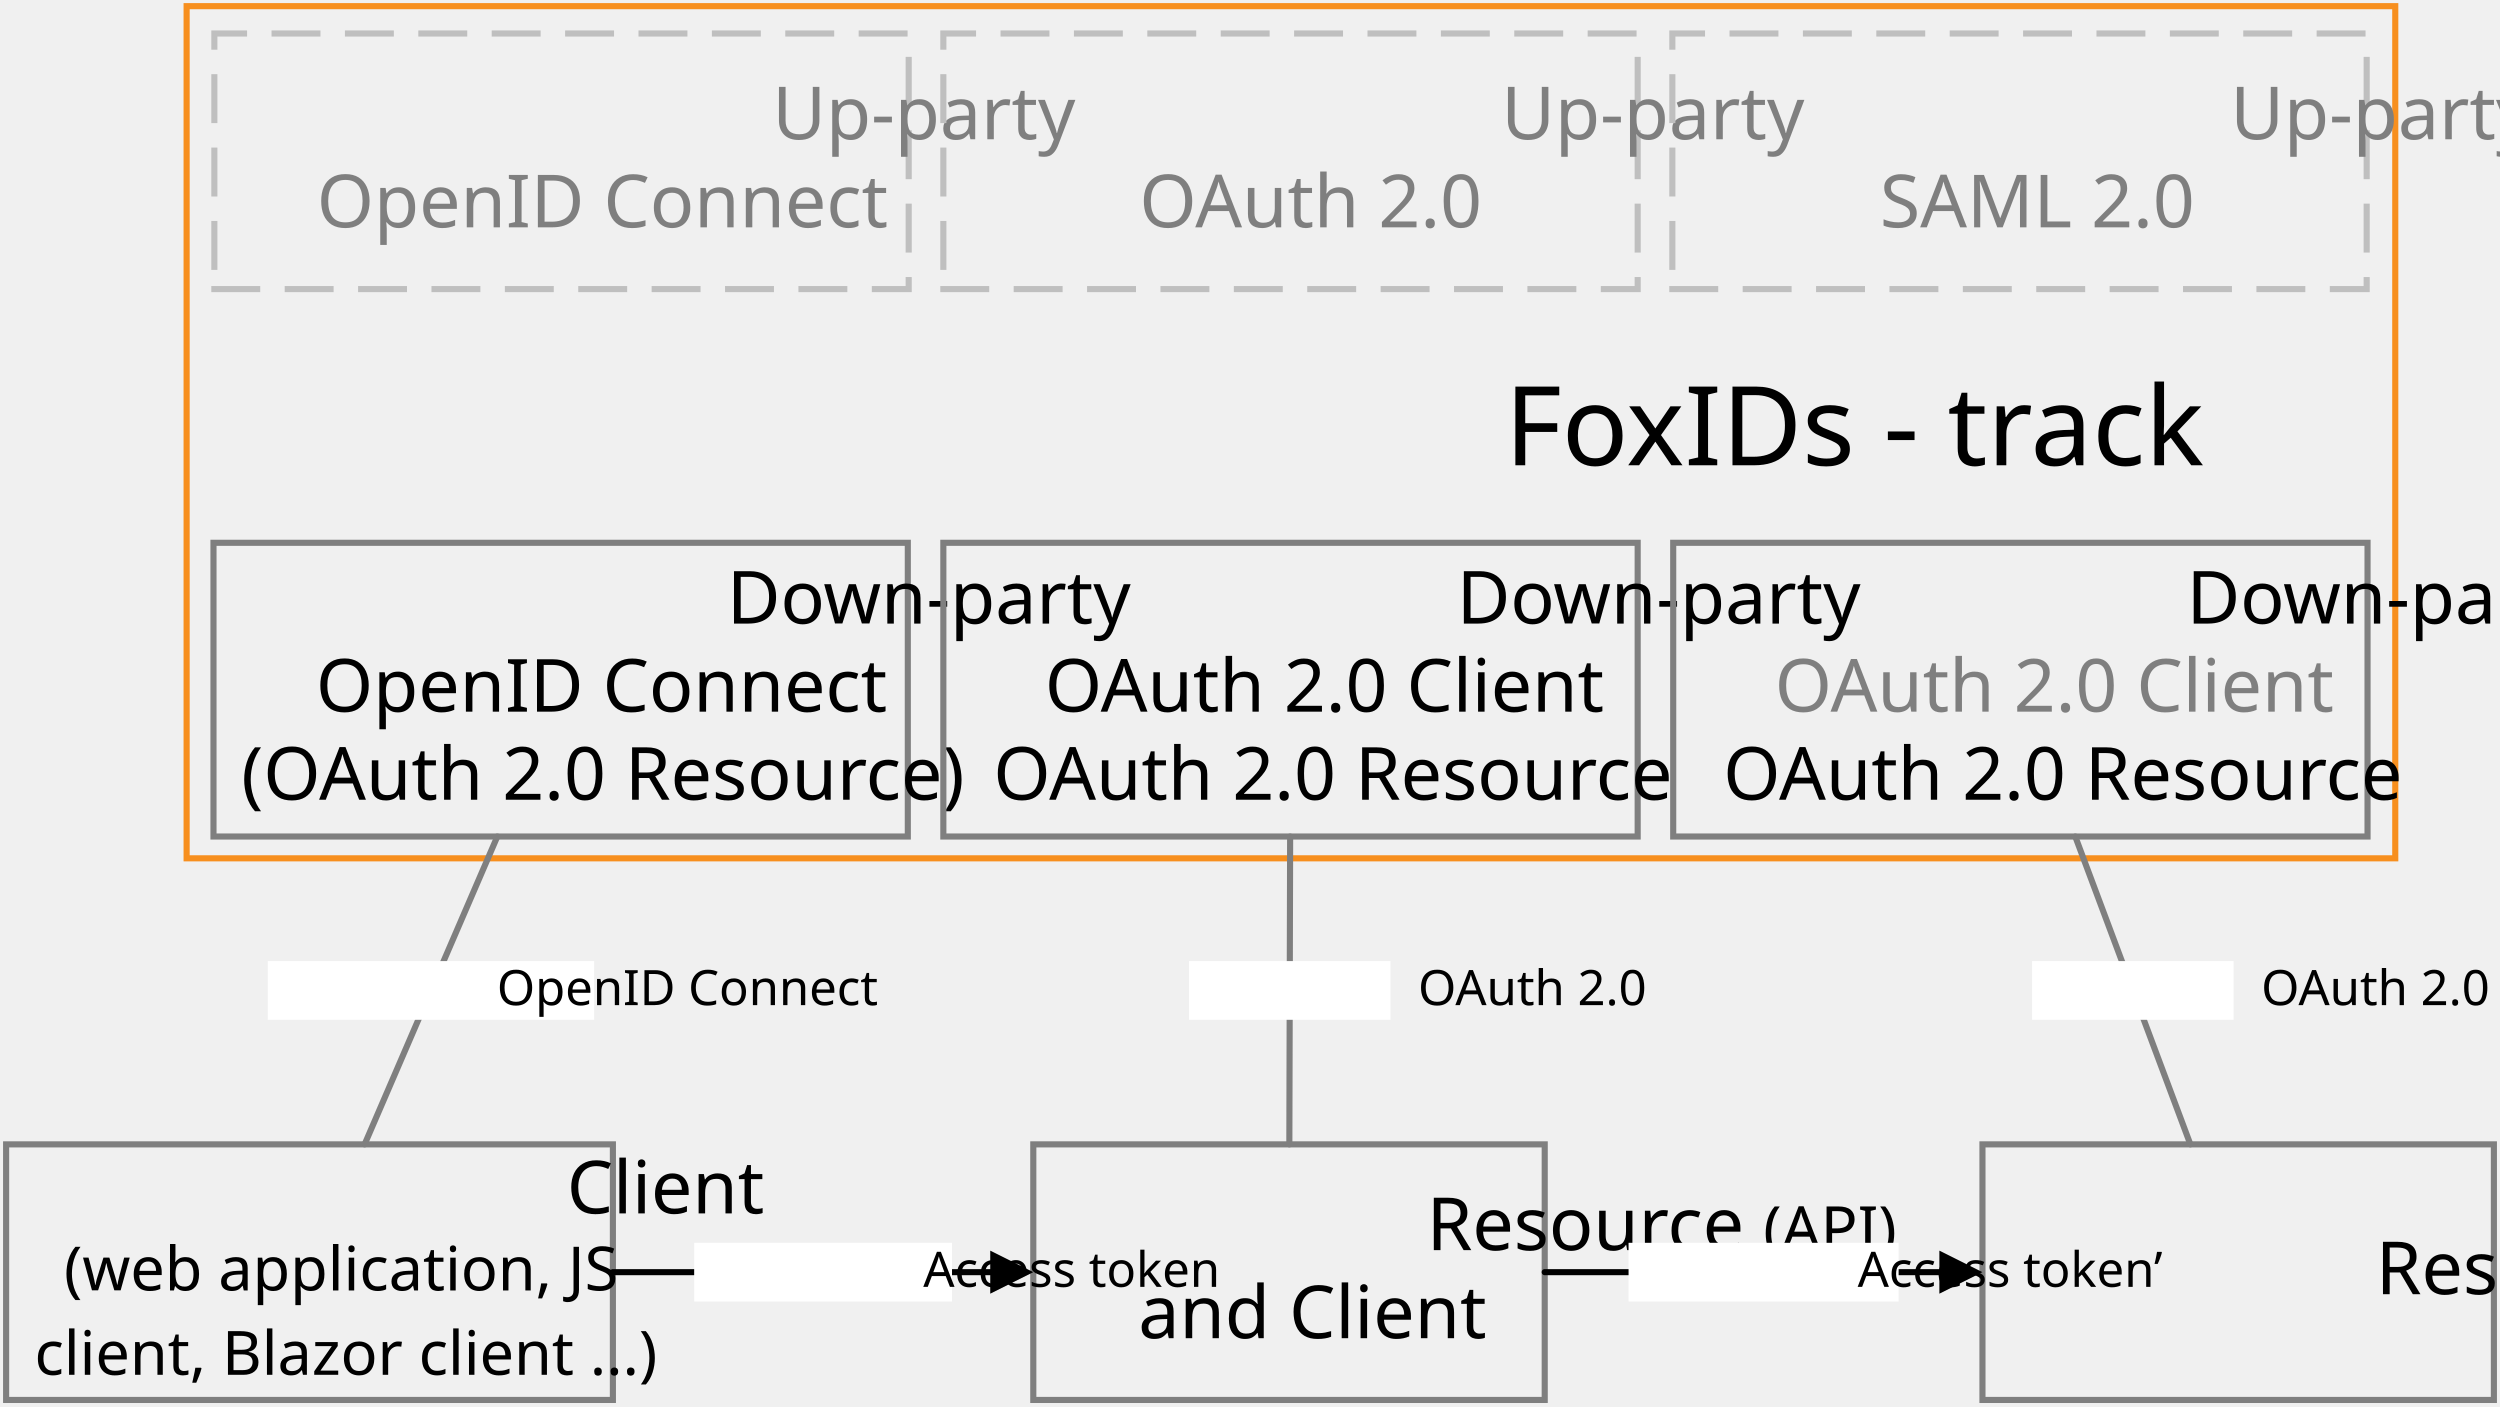
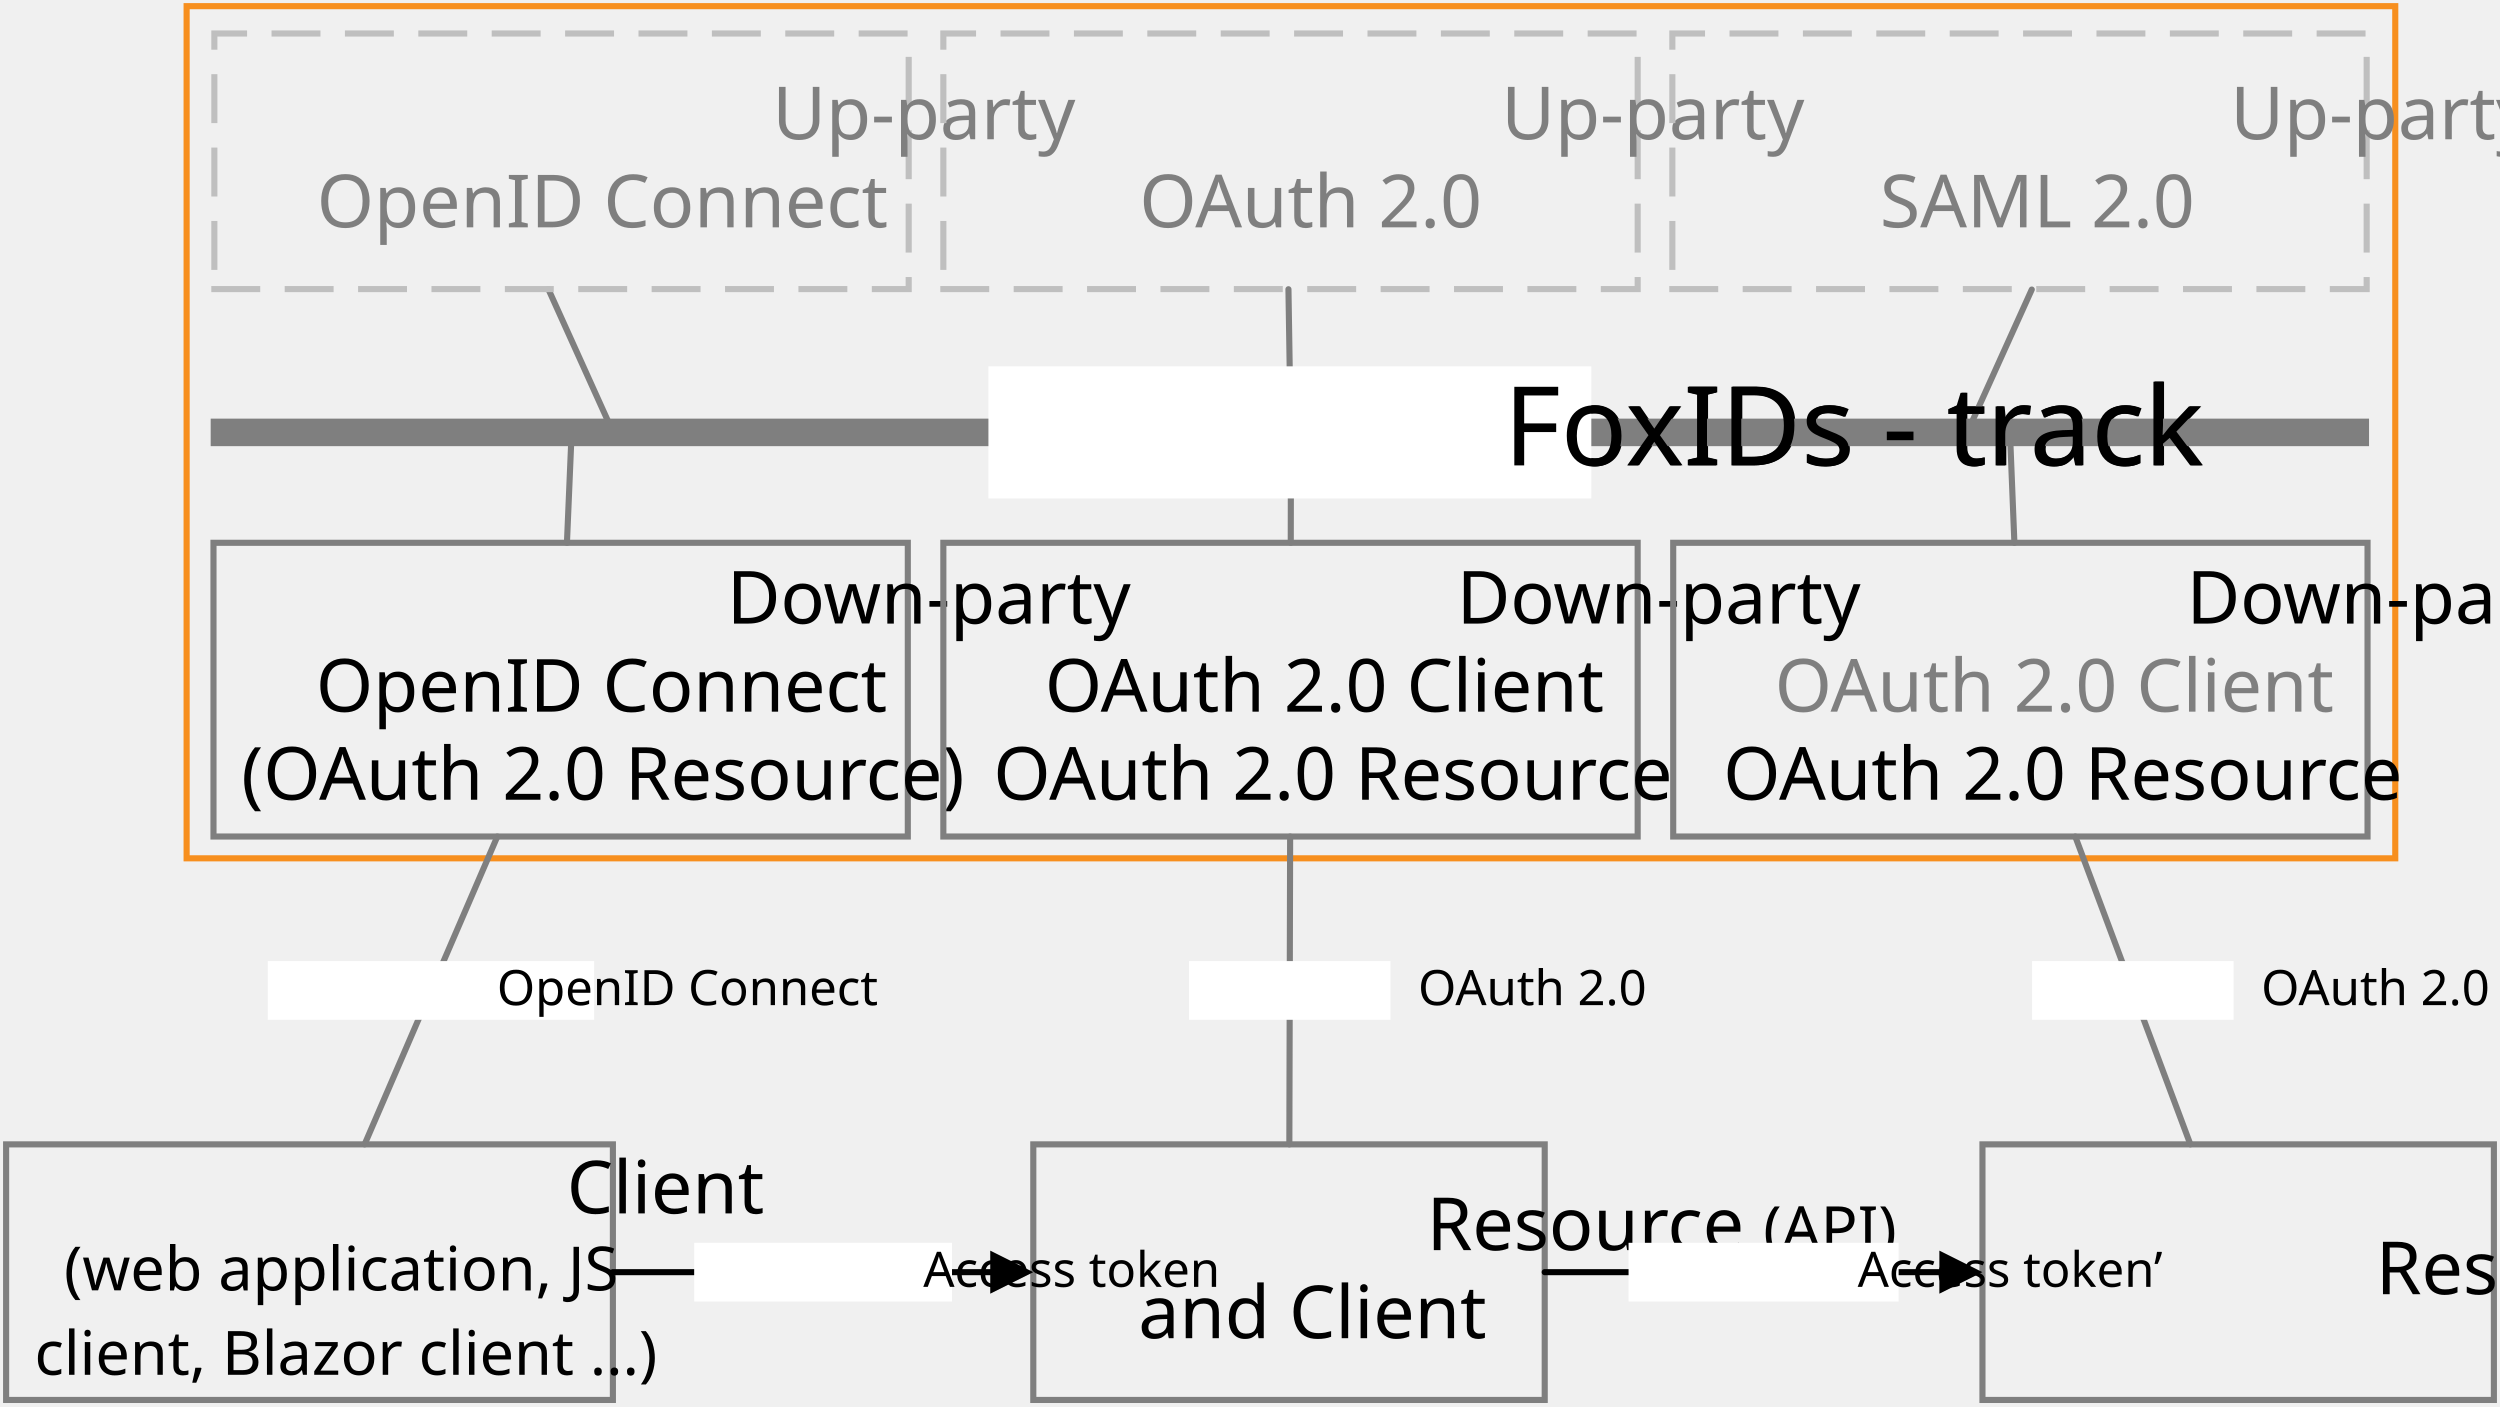
- <svg xmlns="http://www.w3.org/2000/svg" xmlns:ns1="http://schemas.microsoft.com/visio/2003/SVGExtensions/" xmlns:xlink="http://www.w3.org/1999/xlink" width="5.677in" height="3.193in" viewBox="0 0 408.772 229.897" xml:space="preserve" color-interpolation-filters="sRGB" class="st16">
+ <svg xmlns="http://www.w3.org/2000/svg" xmlns:ns1="http://schemas.microsoft.com/visio/2003/SVGExtensions/" xmlns:xlink="http://www.w3.org/1999/xlink" width="5.677in" height="3.193in" viewBox="0 0 408.772 229.897" xml:space="preserve" color-interpolation-filters="sRGB" class="st18">
  <ns1:documentProperties ns1:langID="1033" ns1:metric="true" ns1:viewMarkup="false" />
  <style type="text/css">
	
		.st1 {fill:none;stroke:#f78f1e;stroke-width:1}
		.st2 {fill:#000000;font-family:Calibri;font-size:1.5em}
- 		.st3 {fill:none;stroke:#bfbfbf;stroke-dasharray:7,5;stroke-width:1}
- 		.st4 {fill:#7f7f7f;font-family:Calibri;font-size:1em}
+ 		.st3 {fill:none;stroke:#7f7f7f;stroke-width:1}
+ 		.st4 {fill:#000000;font-family:Calibri;font-size:1em}
		.st5 {font-size:1em}
- 		.st6 {fill:none;stroke:#7f7f7f;stroke-width:1}
- 		.st7 {fill:#000000;font-family:Calibri;font-size:1em}
- 		.st8 {font-size:0.833em}
- 		.st9 {stroke:#7f7f7f;stroke-linecap:round;stroke-linejoin:round;stroke-width:1}
- 		.st10 {fill:#ffffff;stroke:none;stroke-linecap:butt}
- 		.st11 {fill:#000000;font-family:Calibri;font-size:0.667em}
- 		.st12 {fill:#ffffff;stroke:none;stroke-linecap:butt;stroke-width:7.2}
- 		.st13 {fill:#7f7f7f;font-size:1em}
- 		.st14 {marker-end:url(#mrkr4-65);stroke:#000000;stroke-linecap:round;stroke-linejoin:round;stroke-width:1}
- 		.st15 {fill:#000000;fill-opacity:1;stroke:#000000;stroke-opacity:1;stroke-width:0.284}
- 		.st16 {fill:none;fill-rule:evenodd;font-size:12px;overflow:visible;stroke-linecap:square;stroke-miterlimit:3}
+ 		.st6 {font-size:0.833em}
+ 		.st7 {stroke:#7f7f7f;stroke-linecap:round;stroke-linejoin:round;stroke-width:1}
+ 		.st8 {fill:#ffffff;stroke:none;stroke-linecap:butt}
+ 		.st9 {fill:#000000;font-family:Calibri;font-size:0.667em}
+ 		.st10 {fill:#ffffff;stroke:none;stroke-linecap:butt;stroke-width:7.2}
+ 		.st11 {fill:#7f7f7f;font-size:1em}
+ 		.st12 {marker-end:url(#mrkr4-53);stroke:#000000;stroke-linecap:round;stroke-linejoin:round;stroke-width:1}
+ 		.st13 {fill:#000000;fill-opacity:1;stroke:#000000;stroke-opacity:1;stroke-width:0.284}
+ 		.st14 {fill:#4672c4;stroke:#7f7f7f;stroke-width:0.25}
+ 		.st15 {fill:none;stroke:#bfbfbf;stroke-dasharray:7,5;stroke-width:1}
+ 		.st16 {fill:#7f7f7f;font-family:Calibri;font-size:1em}
+ 		.st17 {stroke:#7f7f7f;stroke-linecap:butt;stroke-width:4.5}
+ 		.st18 {fill:none;fill-rule:evenodd;font-size:12px;overflow:visible;stroke-linecap:square;stroke-miterlimit:3}
	
	</style>
  <defs id="Markers">
    <g id="lend4">
      <path d="M 2 1 L 0 0 L 2 -1 L 2 1 " style="stroke:none" />
    </g>
-     <marker id="mrkr4-65" class="st15" ns1:arrowType="4" ns1:arrowSize="2" ns1:setback="7.04" refX="-7.04" orient="auto" markerUnits="strokeWidth" overflow="visible">
+     <marker id="mrkr4-53" class="st13" ns1:arrowType="4" ns1:arrowSize="2" ns1:setback="7.04" refX="-7.04" orient="auto" markerUnits="strokeWidth" overflow="visible">
      <use xlink:href="#lend4" transform="scale(-3.52,-3.52) " />
    </marker>
  </defs>
  <g ns1:mID="0" ns1:index="1" ns1:groupContext="foregroundPage">
    <ns1:pageProperties ns1:drawingScale="0.0393701" ns1:pageScale="0.0393701" ns1:drawingUnits="24" ns1:shadowOffsetX="8.50394" ns1:shadowOffsetY="-8.50394" />
    <ns1:layer ns1:name="Connector" ns1:index="0" />
    <g id="shape30-1" ns1:mID="30" ns1:groupContext="shape" transform="translate(30.5129,-89.5608)">
      <ns1:userDefs>
        <ns1:ud ns1:nameU="visVersion" ns1:val="VT0(15):26" />
      </ns1:userDefs>
      <ns1:textBlock ns1:margins="rect(4,4,4,4)" ns1:tabSpace="42.5197" />
      <ns1:textRect cx="180.567" cy="160.229" width="361.14" height="139.336" />
      <rect x="0" y="90.561" width="361.134" height="139.336" class="st1" />
      <text x="131.28" y="165.63" class="st2" ns1:langID="1033">
        <ns1:paragraph ns1:horizAlign="1" />
        <ns1:tabList />FoxIDs - track</text>
    </g>
-     <g id="shape31-4" ns1:mID="31" ns1:groupContext="shape" transform="translate(35.0483,-182.639)">
+     <g id="shape32-4" ns1:mID="32" ns1:groupContext="shape" transform="translate(34.9066,-93.126)">
+       <ns1:userDefs>
+         <ns1:ud ns1:nameU="visVersion" ns1:val="VT0(15):26" />
+       </ns1:userDefs>
+       <ns1:textBlock ns1:margins="rect(4,4,4,4)" ns1:tabSpace="42.5197" />
+       <ns1:textRect cx="56.764" cy="205.884" width="113.53" height="48.025" />
+       <rect x="0" y="181.871" width="113.528" height="48.025" class="st3" />
+       <text x="27.79" y="195.08" class="st4" ns1:langID="1033">
+         <ns1:paragraph ns1:horizAlign="1" />
+         <ns1:tabList />Down-party <ns1:newlineChar />
+         <tspan x="16.74" dy="1.2em" class="st5">OpenID Connect<ns1:newlineChar />
+         </tspan>
+         <tspan x="4.54" dy="1.2em" class="st5">(OAuth 2.0 Resource)</tspan>
+       </text>
+     </g>
+     <g id="shape33-9" ns1:mID="33" ns1:groupContext="shape" transform="translate(154.245,-93.126)">
+       <ns1:userDefs>
+         <ns1:ud ns1:nameU="visVersion" ns1:val="VT0(15):26" />
+       </ns1:userDefs>
+       <ns1:textBlock ns1:margins="rect(4,4,4,4)" ns1:tabSpace="42.5197" />
+       <ns1:textRect cx="56.764" cy="205.884" width="113.53" height="48.025" />
+       <rect x="0" y="181.871" width="113.528" height="48.025" class="st3" />
+       <text x="27.79" y="195.08" class="st4" ns1:langID="1033">
+         <ns1:paragraph ns1:horizAlign="1" />
+         <ns1:tabList />Down-party <ns1:newlineChar />
+         <tspan x="16.59" dy="1.2em" class="st5">OAuth 2.0 Client<ns1:newlineChar />
+         </tspan>
+         <tspan x="8.17" dy="1.2em" class="st5">OAuth 2.0 Resource</tspan>
+       </text>
+     </g>
+     <g id="shape34-14" ns1:mID="34" ns1:groupContext="shape" transform="translate(1,-1)">
+       <ns1:userDefs>
+         <ns1:ud ns1:nameU="visVersion" ns1:val="VT0(15):26" />
+       </ns1:userDefs>
+       <ns1:textBlock ns1:margins="rect(4,4,4,4)" ns1:tabSpace="42.5197" />
+       <ns1:textRect cx="49.606" cy="209.002" width="99.22" height="41.789" />
+       <rect x="0" y="188.107" width="99.213" height="41.789" class="st3" />
+       <text x="35.51" y="199.4" class="st4" ns1:langID="1033">
+         <ns1:paragraph ns1:horizAlign="1" />
+         <ns1:tabList />Client <ns1:newlineChar />
+         <tspan x="9.46" dy="1.26em" class="st6">(web application, JS </tspan>
+         <tspan x="4.65" dy="1.38em" class="st6">client, Blazor client ...)</tspan>
+       </text>
+     </g>
+     <g id="shape35-19" ns1:mID="35" ns1:groupContext="shape" ns1:layerMember="0" transform="translate(81.3174,-93.126)">
+       <ns1:textBlock ns1:margins="rect(4,4,4,4)" ns1:tabSpace="42.5197" />
+       <ns1:textRect cx="-10.851" cy="255.065" width="63.18" height="17.604" />
+       <path d="M0 229.9 L-21.7 280.23" class="st7" />
+       <rect ns1:rectContext="textBkgnd" x="-37.532" y="250.265" width="53.363" height="9.6" class="st8" />
+       <text x="-37.53" y="257.47" class="st9" ns1:langID="1033">
+         <ns1:paragraph ns1:horizAlign="1" />
+         <ns1:tabList />OpenID Connect</text>
+     </g>
+     <g id="shape36-24" ns1:mID="36" ns1:groupContext="shape" ns1:layerMember="0" transform="translate(217.969,-93.126)">
+       <ns1:textBlock ns1:margins="rect(4,4,4,4)" ns1:tabSpace="42.5197" />
+       <ns1:textRect cx="-7.087" cy="255.065" width="42.77" height="17.604" />
+       <path d="M-7.02 229.9 L-7.15 280.23" class="st7" />
+       <rect ns1:rectContext="textBkgnd" x="-23.561" y="250.265" width="32.949" height="9.6" class="st10" />
+       <text x="-23.56" y="257.47" class="st9" ns1:langID="1033">
+         <ns1:paragraph ns1:horizAlign="1" />
+         <ns1:tabList />OAuth 2.0</text>
+     </g>
+     <g id="shape37-29" ns1:mID="37" ns1:groupContext="shape" transform="translate(168.953,-1)">
+       <ns1:userDefs>
+         <ns1:ud ns1:nameU="visVersion" ns1:val="VT0(15):26" />
+       </ns1:userDefs>
+       <ns1:textBlock ns1:margins="rect(4,4,4,4)" ns1:tabSpace="42.5197" />
+       <ns1:textRect cx="41.811" cy="209.002" width="83.63" height="41.789" />
+       <rect x="0" y="188.107" width="83.622" height="41.789" class="st3" />
+       <text x="8.17" y="205.4" class="st4" ns1:langID="1033">
+         <ns1:paragraph ns1:horizAlign="1" />
+         <ns1:tabList />Resource <tspan class="st6">(API)<ns1:newlineChar />
+         </tspan>
+         <tspan x="17.17" dy="1.2em" class="st5" ns1:langID="2057">and Client</tspan>
+       </text>
+     </g>
+     <g id="shape40-34" ns1:mID="40" ns1:groupContext="shape" transform="translate(273.584,-93.126)">
+       <ns1:userDefs>
+         <ns1:ud ns1:nameU="visVersion" ns1:val="VT0(15):26" />
+       </ns1:userDefs>
+       <ns1:textBlock ns1:margins="rect(4,4,4,4)" ns1:tabSpace="42.5197" />
+       <ns1:textRect cx="56.764" cy="205.884" width="113.53" height="48.025" />
+       <rect x="0" y="181.871" width="113.528" height="48.025" class="st3" />
+       <text x="27.79" y="195.08" class="st4" ns1:langID="1033">
+         <ns1:paragraph ns1:horizAlign="1" />
+         <ns1:tabList />Down-party <ns1:newlineChar />
+         <tspan x="16.59" dy="1.2em" class="st11">OAuth 2.0 Client<ns1:newlineChar />
+         </tspan>
+         <tspan x="8.17" dy="1.2em" class="st5">OAuth 2.0 Resource</tspan>
+       </text>
+     </g>
+     <g id="shape41-39" ns1:mID="41" ns1:groupContext="shape" ns1:layerMember="0" transform="translate(339.326,-93.126)">
+       <ns1:textBlock ns1:margins="rect(4,4,4,4)" ns1:tabSpace="42.5197" />
+       <ns1:textRect cx="9.411" cy="255.065" width="42.77" height="17.604" />
+       <path d="M0 229.9 L18.82 280.23" class="st7" />
+       <rect ns1:rectContext="textBkgnd" x="-7.064" y="250.265" width="32.949" height="9.6" class="st10" />
+       <text x="-7.06" y="257.47" class="st9" ns1:langID="1033">
+         <ns1:paragraph ns1:horizAlign="1" />
+         <ns1:tabList />OAuth 2.0</text>
+     </g>
+     <g id="shape42-44" ns1:mID="42" ns1:groupContext="shape" transform="translate(324.15,-1)">
+       <ns1:userDefs>
+         <ns1:ud ns1:nameU="visVersion" ns1:val="VT0(15):26" />
+       </ns1:userDefs>
+       <ns1:textBlock ns1:margins="rect(4,4,4,4)" ns1:tabSpace="42.5197" />
+       <ns1:textRect cx="41.811" cy="209.002" width="83.63" height="41.789" />
+       <rect x="0" y="188.107" width="83.622" height="41.789" class="st3" />
+       <text x="8.17" y="212.6" class="st4" ns1:langID="1033">
+         <ns1:paragraph ns1:horizAlign="1" />
+         <ns1:tabList />Resource <tspan class="st6">(API)</tspan>
+       </text>
+     </g>
+     <g id="shape43-48" ns1:mID="43" ns1:groupContext="shape" ns1:layerMember="0" transform="translate(100.213,-14.8079)">
+       <ns1:textBlock ns1:margins="rect(4,4,4,4)" ns1:tabSpace="42.5197" />
+       <ns1:textRect cx="34.37" cy="222.81" width="51.98" height="17.604" />
+       <path d="M0 222.81 L61.7 222.81" class="st12" />
+       <rect ns1:rectContext="textBkgnd" x="13.29" y="218.01" width="42.16" height="9.6" class="st10" />
+       <text x="13.29" y="225.21" class="st9" ns1:langID="2057">
+         <ns1:paragraph ns1:horizAlign="1" />
+         <ns1:tabList />Access token</text>
+     </g>
+     <g id="shape44-56" ns1:mID="44" ns1:groupContext="shape" ns1:layerMember="0" transform="translate(252.575,-14.8079)">
+       <ns1:textBlock ns1:margins="rect(4,4,4,4)" ns1:tabSpace="42.5197" />
+       <ns1:textRect cx="35.787" cy="222.81" width="53.97" height="17.604" />
+       <path d="M0 222.81 L64.53 222.81" class="st12" />
+       <rect ns1:rectContext="textBkgnd" x="13.71" y="218.01" width="44.156" height="9.6" class="st10" />
+       <text x="13.71" y="225.21" class="st9" ns1:langID="2057">
+         <ns1:paragraph ns1:horizAlign="1" />
+         <ns1:tabList />Access token’</text>
+     </g>
+     <g id="shape53-63" ns1:mID="53" ns1:groupContext="shape" transform="translate(342.646,-157.801) scale(-1,1)">
+       <ns1:userDefs>
+         <ns1:ud ns1:nameU="visVersion" ns1:val="VT0(15):26" />
+       </ns1:userDefs>
+       <rect x="0" y="227.345" width="42.094" height="2.551" class="st14" />
+     </g>
+     <g id="shape54-65" ns1:mID="54" ns1:groupContext="shape" ns1:layerMember="0" transform="translate(203.773,-182.615)">
+       <path d="M6.9 229.9 L7.27 253.31" class="st7" />
+     </g>
+     <g id="shape55-68" ns1:mID="55" ns1:groupContext="shape" transform="translate(79.2362,-157.852)">
+       <ns1:userDefs>
+         <ns1:ud ns1:nameU="visVersion" ns1:val="VT0(15):26" />
+       </ns1:userDefs>
+       <rect x="0" y="227.345" width="42.094" height="2.551" class="st14" />
+     </g>
+     <g id="shape57-70" ns1:mID="57" ns1:groupContext="shape" ns1:layerMember="0" transform="translate(100.139,-157.852)">
+       <path d="M-6.73 229.9 L-7.44 246.6" class="st7" />
+     </g>
+     <g id="shape58-73" ns1:mID="58" ns1:groupContext="shape" ns1:layerMember="0" transform="translate(87.889,-182.615)">
+       <path d="M1.78 229.9 L12.39 253.38" class="st7" />
+     </g>
+     <g id="shape59-76" ns1:mID="59" ns1:groupContext="shape" ns1:layerMember="0" transform="translate(321.952,-157.801)">
+       <path d="M6.75 229.9 L7.42 246.55" class="st7" />
+     </g>
+     <g id="shape60-79" ns1:mID="60" ns1:groupContext="shape" ns1:layerMember="0" transform="translate(333.993,-182.564)">
+       <path d="M-1.78 229.9 L-12.39 253.38" class="st7" />
+     </g>
+     <g id="shape31-82" ns1:mID="31" ns1:groupContext="shape" transform="translate(35.0483,-182.639)">
      <ns1:userDefs>
        <ns1:ud ns1:nameU="visVersion" ns1:val="VT0(15):26" />
      </ns1:userDefs>
      <ns1:textBlock ns1:margins="rect(4,4,4,4)" ns1:tabSpace="42.5197" />
      <ns1:textRect cx="56.764" cy="209.002" width="113.53" height="41.789" />
-       <path d="M0 229.9 L113.53 229.9 L113.53 188.11 L0 188.11 L0 229.9 Z" class="st3" />
-       <text x="35.08" y="205.4" class="st4" ns1:langID="1033">
+       <path d="M0 229.9 L113.53 229.9 L113.53 188.11 L0 188.11 L0 229.9 Z" class="st15" />
+       <text x="35.08" y="205.4" class="st16" ns1:langID="1033">
        <ns1:paragraph ns1:horizAlign="1" />
        <ns1:tabList />Up-party <ns1:newlineChar />
        <tspan x="16.74" dy="1.2em" class="st5">OpenID Connect</tspan>
      </text>
    </g>
-     <g id="shape32-8" ns1:mID="32" ns1:groupContext="shape" transform="translate(34.9066,-93.126)">
-       <ns1:userDefs>
-         <ns1:ud ns1:nameU="visVersion" ns1:val="VT0(15):26" />
-       </ns1:userDefs>
-       <ns1:textBlock ns1:margins="rect(4,4,4,4)" ns1:tabSpace="42.5197" />
-       <ns1:textRect cx="56.764" cy="205.884" width="113.53" height="48.025" />
-       <rect x="0" y="181.871" width="113.528" height="48.025" class="st6" />
-       <text x="27.79" y="195.08" class="st7" ns1:langID="1033">
-         <ns1:paragraph ns1:horizAlign="1" />
-         <ns1:tabList />Down-party <ns1:newlineChar />
-         <tspan x="16.74" dy="1.2em" class="st5">OpenID Connect<ns1:newlineChar />
-         </tspan>
-         <tspan x="4.54" dy="1.2em" class="st5">(OAuth 2.0 Resource)</tspan>
-       </text>
-     </g>
-     <g id="shape33-13" ns1:mID="33" ns1:groupContext="shape" transform="translate(154.245,-93.126)">
-       <ns1:userDefs>
-         <ns1:ud ns1:nameU="visVersion" ns1:val="VT0(15):26" />
-       </ns1:userDefs>
-       <ns1:textBlock ns1:margins="rect(4,4,4,4)" ns1:tabSpace="42.5197" />
-       <ns1:textRect cx="56.764" cy="205.884" width="113.53" height="48.025" />
-       <rect x="0" y="181.871" width="113.528" height="48.025" class="st6" />
-       <text x="27.79" y="195.08" class="st7" ns1:langID="1033">
-         <ns1:paragraph ns1:horizAlign="1" />
-         <ns1:tabList />Down-party <ns1:newlineChar />
-         <tspan x="16.59" dy="1.2em" class="st5">OAuth 2.0 Client<ns1:newlineChar />
-         </tspan>
-         <tspan x="8.17" dy="1.2em" class="st5">OAuth 2.0 Resource</tspan>
-       </text>
-     </g>
-     <g id="shape34-18" ns1:mID="34" ns1:groupContext="shape" transform="translate(1,-1)">
-       <ns1:userDefs>
-         <ns1:ud ns1:nameU="visVersion" ns1:val="VT0(15):26" />
-       </ns1:userDefs>
-       <ns1:textBlock ns1:margins="rect(4,4,4,4)" ns1:tabSpace="42.5197" />
-       <ns1:textRect cx="49.606" cy="209.002" width="99.22" height="41.789" />
-       <rect x="0" y="188.107" width="99.213" height="41.789" class="st6" />
-       <text x="35.51" y="199.4" class="st7" ns1:langID="1033">
-         <ns1:paragraph ns1:horizAlign="1" />
-         <ns1:tabList />Client <ns1:newlineChar />
-         <tspan x="9.46" dy="1.26em" class="st8">(web application, JS </tspan>
-         <tspan x="4.65" dy="1.38em" class="st8">client, Blazor client ...)</tspan>
-       </text>
-     </g>
-     <g id="shape35-23" ns1:mID="35" ns1:groupContext="shape" ns1:layerMember="0" transform="translate(81.3174,-93.126)">
-       <ns1:textBlock ns1:margins="rect(4,4,4,4)" ns1:tabSpace="42.5197" />
-       <ns1:textRect cx="-10.851" cy="255.065" width="63.18" height="17.604" />
-       <path d="M0 229.9 L-21.7 280.23" class="st9" />
-       <rect ns1:rectContext="textBkgnd" x="-37.532" y="250.265" width="53.363" height="9.6" class="st10" />
-       <text x="-37.53" y="257.47" class="st11" ns1:langID="1033">
-         <ns1:paragraph ns1:horizAlign="1" />
-         <ns1:tabList />OpenID Connect</text>
-     </g>
-     <g id="shape36-28" ns1:mID="36" ns1:groupContext="shape" ns1:layerMember="0" transform="translate(217.969,-93.126)">
-       <ns1:textBlock ns1:margins="rect(4,4,4,4)" ns1:tabSpace="42.5197" />
-       <ns1:textRect cx="-7.087" cy="255.065" width="42.77" height="17.604" />
-       <path d="M-7.02 229.9 L-7.15 280.23" class="st9" />
-       <rect ns1:rectContext="textBkgnd" x="-23.561" y="250.265" width="32.949" height="9.6" class="st12" />
-       <text x="-23.56" y="257.47" class="st11" ns1:langID="1033">
-         <ns1:paragraph ns1:horizAlign="1" />
-         <ns1:tabList />OAuth 2.0</text>
-     </g>
-     <g id="shape37-33" ns1:mID="37" ns1:groupContext="shape" transform="translate(168.953,-1)">
-       <ns1:userDefs>
-         <ns1:ud ns1:nameU="visVersion" ns1:val="VT0(15):26" />
-       </ns1:userDefs>
-       <ns1:textBlock ns1:margins="rect(4,4,4,4)" ns1:tabSpace="42.5197" />
-       <ns1:textRect cx="41.811" cy="209.002" width="83.63" height="41.789" />
-       <rect x="0" y="188.107" width="83.622" height="41.789" class="st6" />
-       <text x="8.17" y="205.4" class="st7" ns1:langID="1033">
-         <ns1:paragraph ns1:horizAlign="1" />
-         <ns1:tabList />Resource <tspan class="st8">(API)<ns1:newlineChar />
-         </tspan>
-         <tspan x="17.17" dy="1.2em" class="st5" ns1:langID="2057">and Client</tspan>
-       </text>
-     </g>
-     <g id="shape38-38" ns1:mID="38" ns1:groupContext="shape" transform="translate(154.245,-182.639)">
+     <g id="shape38-86" ns1:mID="38" ns1:groupContext="shape" transform="translate(154.245,-182.639)">
      <ns1:userDefs>
        <ns1:ud ns1:nameU="visVersion" ns1:val="VT0(15):26" />
      </ns1:userDefs>
      <ns1:textBlock ns1:margins="rect(4,4,4,4)" ns1:tabSpace="42.5197" />
      <ns1:textRect cx="56.764" cy="209.002" width="113.53" height="41.789" />
-       <path d="M0 229.9 L113.53 229.9 L113.53 188.11 L0 188.11 L0 229.9 Z" class="st3" />
-       <text x="35.08" y="205.4" class="st4" ns1:langID="1033">
+       <path d="M0 229.9 L113.53 229.9 L113.53 188.11 L0 188.11 L0 229.9 Z" class="st15" />
+       <text x="35.08" y="205.4" class="st16" ns1:langID="1033">
        <ns1:paragraph ns1:horizAlign="1" />
        <ns1:tabList />Up-party <ns1:newlineChar />
        <tspan x="32.05" dy="1.2em" class="st5" ns1:langID="2057">OAuth 2.0</tspan>
      </text>
    </g>
-     <g id="shape39-42" ns1:mID="39" ns1:groupContext="shape" transform="translate(273.442,-182.639)">
+     <g id="shape39-90" ns1:mID="39" ns1:groupContext="shape" transform="translate(273.442,-182.639)">
      <ns1:userDefs>
        <ns1:ud ns1:nameU="visVersion" ns1:val="VT0(15):26" />
      </ns1:userDefs>
      <ns1:textBlock ns1:margins="rect(4,4,4,4)" ns1:tabSpace="42.5197" />
      <ns1:textRect cx="56.764" cy="209.002" width="113.53" height="41.789" />
-       <path d="M0 229.9 L113.53 229.9 L113.53 188.11 L0 188.11 L0 229.9 Z" class="st3" />
-       <text x="35.08" y="205.4" class="st4" ns1:langID="1033">
+       <path d="M0 229.9 L113.53 229.9 L113.53 188.11 L0 188.11 L0 229.9 Z" class="st15" />
+       <text x="35.08" y="205.4" class="st16" ns1:langID="1033">
        <ns1:paragraph ns1:horizAlign="1" />
        <ns1:tabList />Up-party <ns1:newlineChar />
        <tspan x="33.93" dy="1.2em" class="st5">SAML 2.0</tspan>
      </text>
    </g>
-     <g id="shape40-46" ns1:mID="40" ns1:groupContext="shape" transform="translate(273.584,-93.126)">
-       <ns1:userDefs>
-         <ns1:ud ns1:nameU="visVersion" ns1:val="VT0(15):26" />
-       </ns1:userDefs>
-       <ns1:textBlock ns1:margins="rect(4,4,4,4)" ns1:tabSpace="42.5197" />
-       <ns1:textRect cx="56.764" cy="205.884" width="113.53" height="48.025" />
-       <rect x="0" y="181.871" width="113.528" height="48.025" class="st6" />
-       <text x="27.79" y="195.08" class="st7" ns1:langID="1033">
-         <ns1:paragraph ns1:horizAlign="1" />
-         <ns1:tabList />Down-party <ns1:newlineChar />
-         <tspan x="16.59" dy="1.2em" class="st13">OAuth 2.0 Client<ns1:newlineChar />
-         </tspan>
-         <tspan x="8.17" dy="1.2em" class="st5">OAuth 2.0 Resource</tspan>
-       </text>
-     </g>
-     <g id="shape41-51" ns1:mID="41" ns1:groupContext="shape" ns1:layerMember="0" transform="translate(339.326,-93.126)">
-       <ns1:textBlock ns1:margins="rect(4,4,4,4)" ns1:tabSpace="42.5197" />
-       <ns1:textRect cx="9.411" cy="255.065" width="42.77" height="17.604" />
-       <path d="M0 229.9 L18.82 280.23" class="st9" />
-       <rect ns1:rectContext="textBkgnd" x="-7.064" y="250.265" width="32.949" height="9.6" class="st12" />
-       <text x="-7.06" y="257.47" class="st11" ns1:langID="1033">
-         <ns1:paragraph ns1:horizAlign="1" />
-         <ns1:tabList />OAuth 2.0</text>
-     </g>
-     <g id="shape42-56" ns1:mID="42" ns1:groupContext="shape" transform="translate(324.15,-1)">
-       <ns1:userDefs>
-         <ns1:ud ns1:nameU="visVersion" ns1:val="VT0(15):26" />
-       </ns1:userDefs>
-       <ns1:textBlock ns1:margins="rect(4,4,4,4)" ns1:tabSpace="42.5197" />
-       <ns1:textRect cx="41.811" cy="209.002" width="83.63" height="41.789" />
-       <rect x="0" y="188.107" width="83.622" height="41.789" class="st6" />
-       <text x="8.17" y="212.6" class="st7" ns1:langID="1033">
-         <ns1:paragraph ns1:horizAlign="1" />
-         <ns1:tabList />Resource <tspan class="st8">(API)</tspan>
-       </text>
-     </g>
-     <g id="shape43-60" ns1:mID="43" ns1:groupContext="shape" ns1:layerMember="0" transform="translate(100.213,-14.8079)">
-       <ns1:textBlock ns1:margins="rect(4,4,4,4)" ns1:tabSpace="42.5197" />
-       <ns1:textRect cx="34.37" cy="222.81" width="51.98" height="17.604" />
-       <path d="M0 222.81 L61.7 222.81" class="st14" />
-       <rect ns1:rectContext="textBkgnd" x="13.29" y="218.01" width="42.16" height="9.6" class="st10" />
-       <text x="13.29" y="225.21" class="st11" ns1:langID="2057">
-         <ns1:paragraph ns1:horizAlign="1" />
-         <ns1:tabList />Access token</text>
-     </g>
-     <g id="shape44-68" ns1:mID="44" ns1:groupContext="shape" ns1:layerMember="0" transform="translate(252.575,-14.8079)">
-       <ns1:textBlock ns1:margins="rect(4,4,4,4)" ns1:tabSpace="42.5197" />
-       <ns1:textRect cx="35.787" cy="222.81" width="53.97" height="17.604" />
-       <path d="M0 222.81 L64.53 222.81" class="st14" />
-       <rect ns1:rectContext="textBkgnd" x="13.71" y="218.01" width="44.156" height="9.6" class="st12" />
-       <text x="13.71" y="225.21" class="st11" ns1:langID="2057">
-         <ns1:paragraph ns1:horizAlign="1" />
-         <ns1:tabList />Access token’</text>
+     <g id="shape61-94" ns1:mID="61" ns1:groupContext="shape" ns1:layerMember="0" transform="translate(218.151,-159.229)">
+       <path d="M-7.07 229.9 L-7.1 247.97" class="st7" />
+     </g>
+     <g id="shape56-97" ns1:mID="56" ns1:groupContext="shape" ns1:layerMember="0" transform="translate(34.4488,-152.118)">
+       <ns1:textBlock ns1:margins="rect(4,4,4,4)" ns1:tabSpace="42.5197" />
+       <ns1:textRect cx="176.457" cy="222.81" width="108.4" height="29.604" />
+       <path d="M0 222.81 L352.91 222.81" class="st17" />
+       <rect ns1:rectContext="textBkgnd" x="127.168" y="212.01" width="98.578" height="21.6" class="st10" />
+       <text x="127.17" y="228.21" class="st2" ns1:langID="1033">
+         <ns1:paragraph ns1:horizAlign="1" />
+         <ns1:tabList />FoxIDs - track</text>
    </g>
  </g>
</svg>
